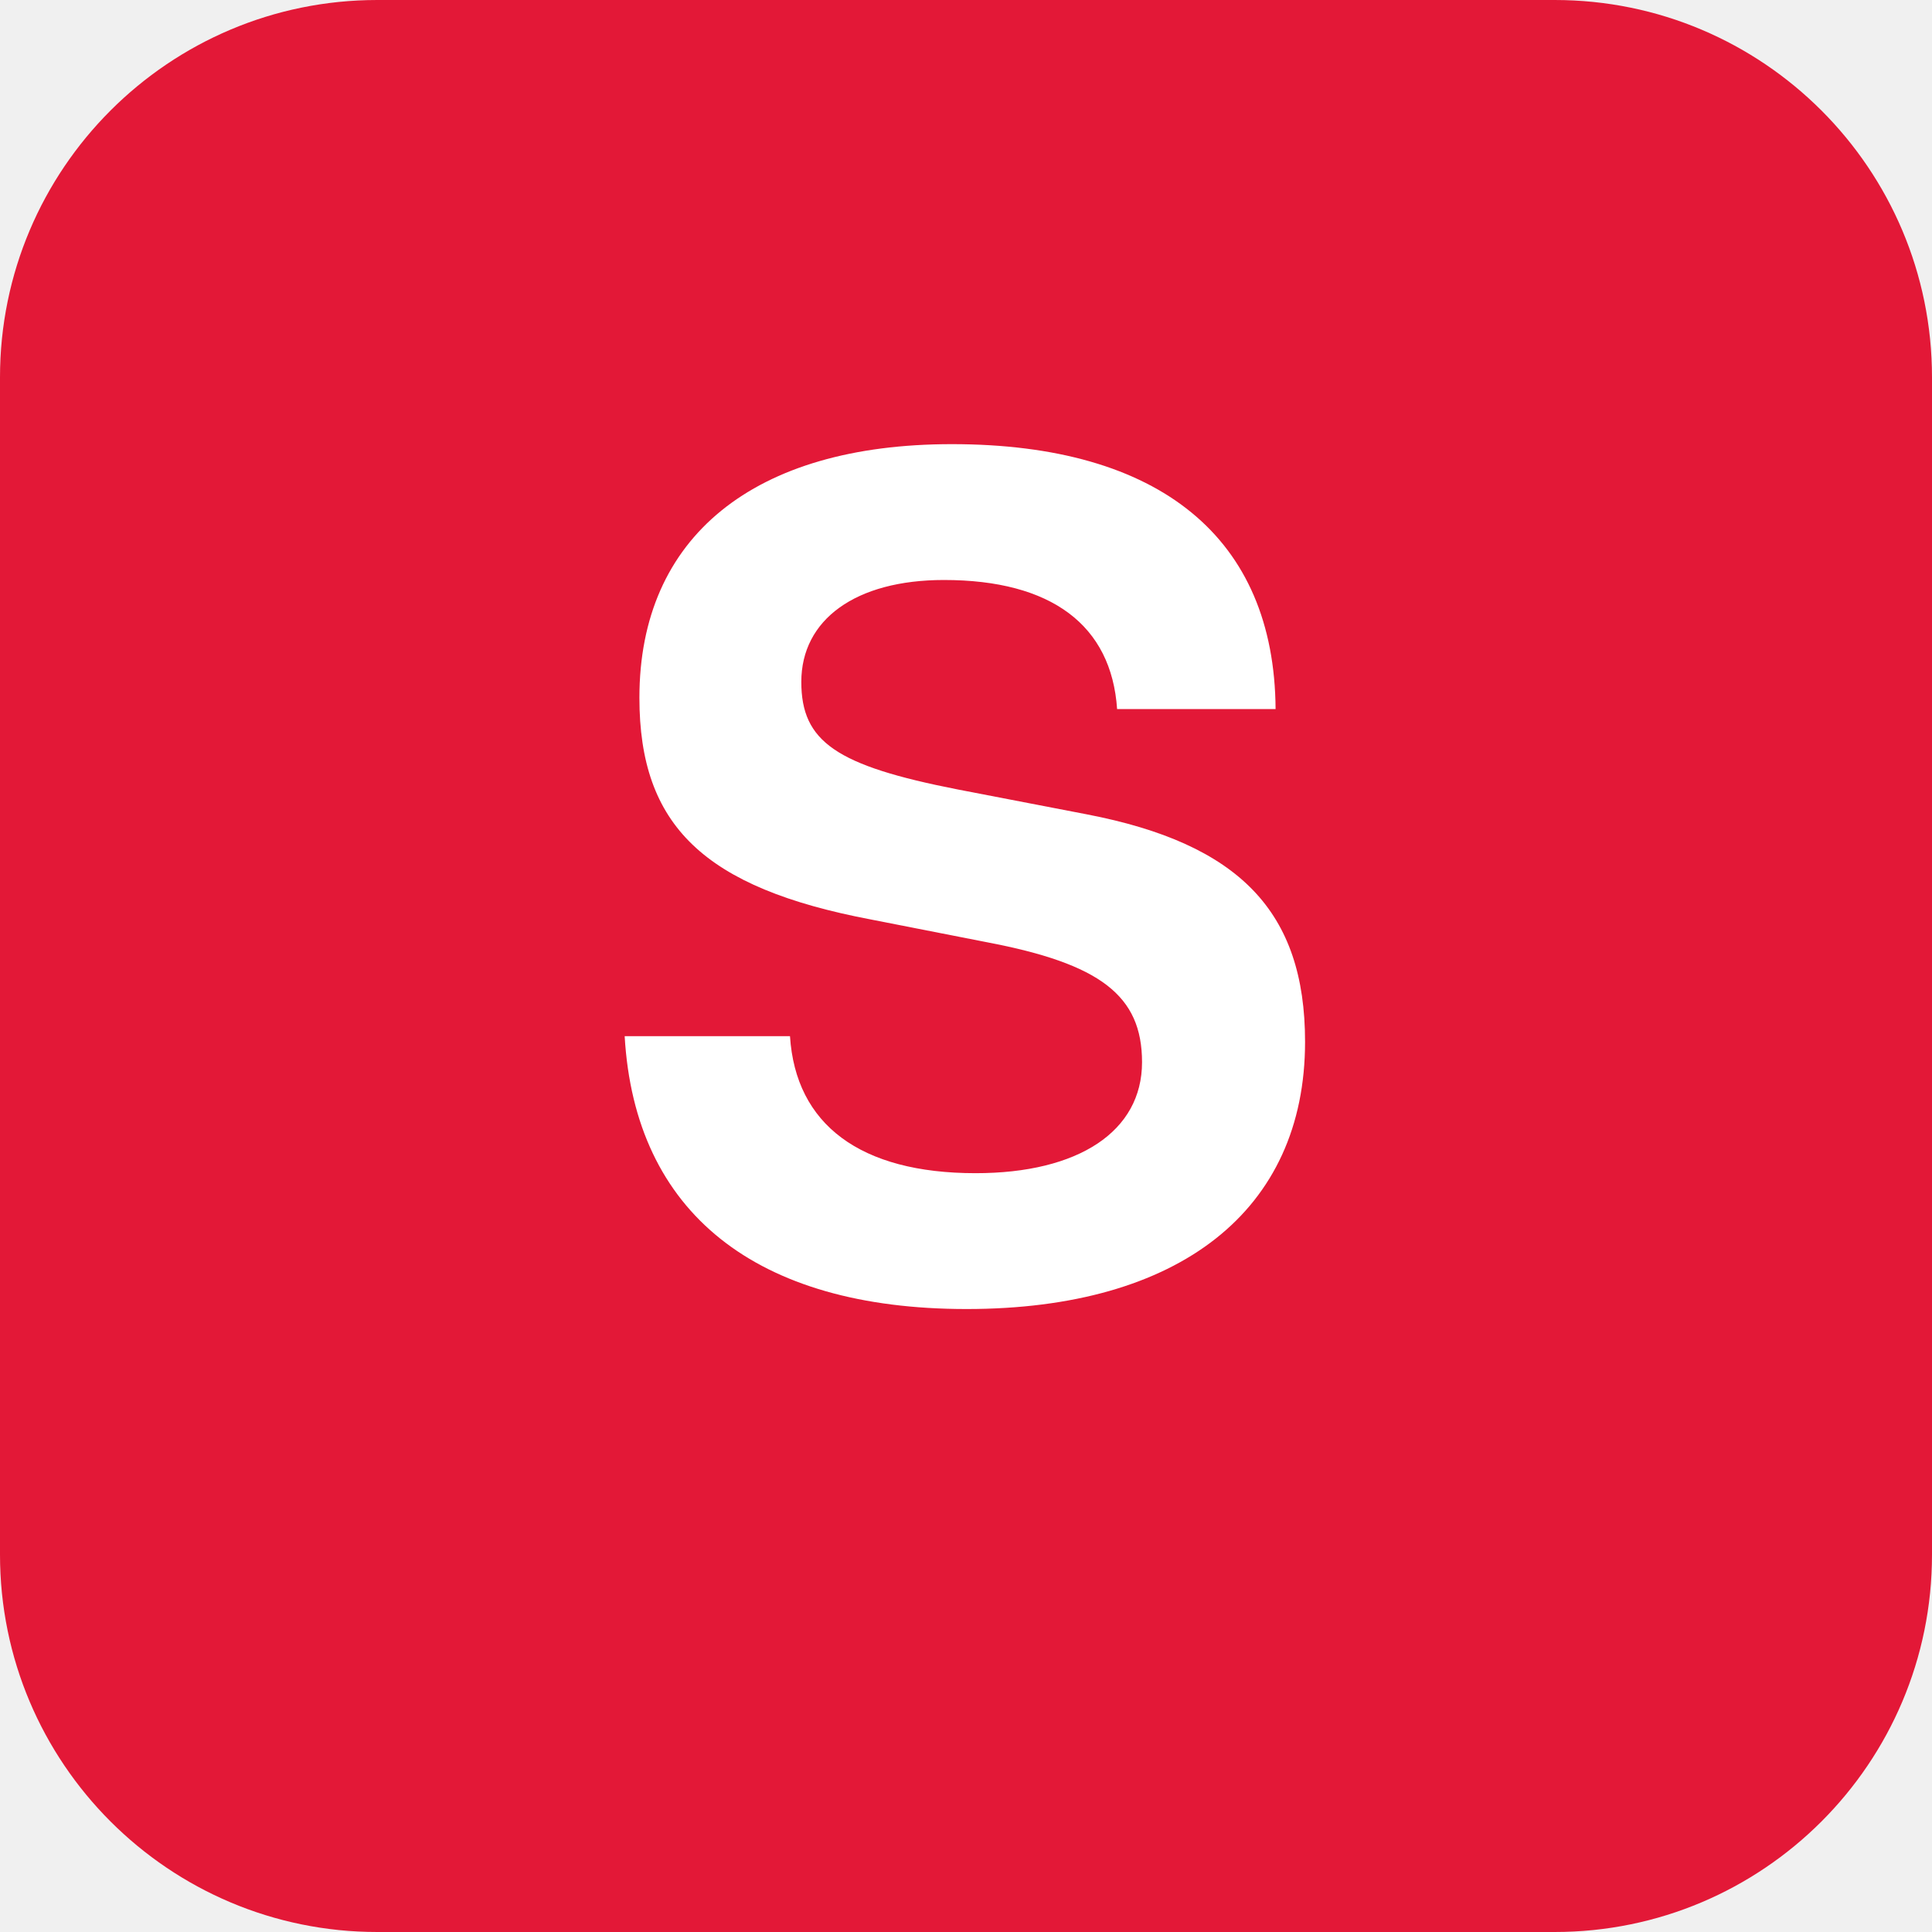
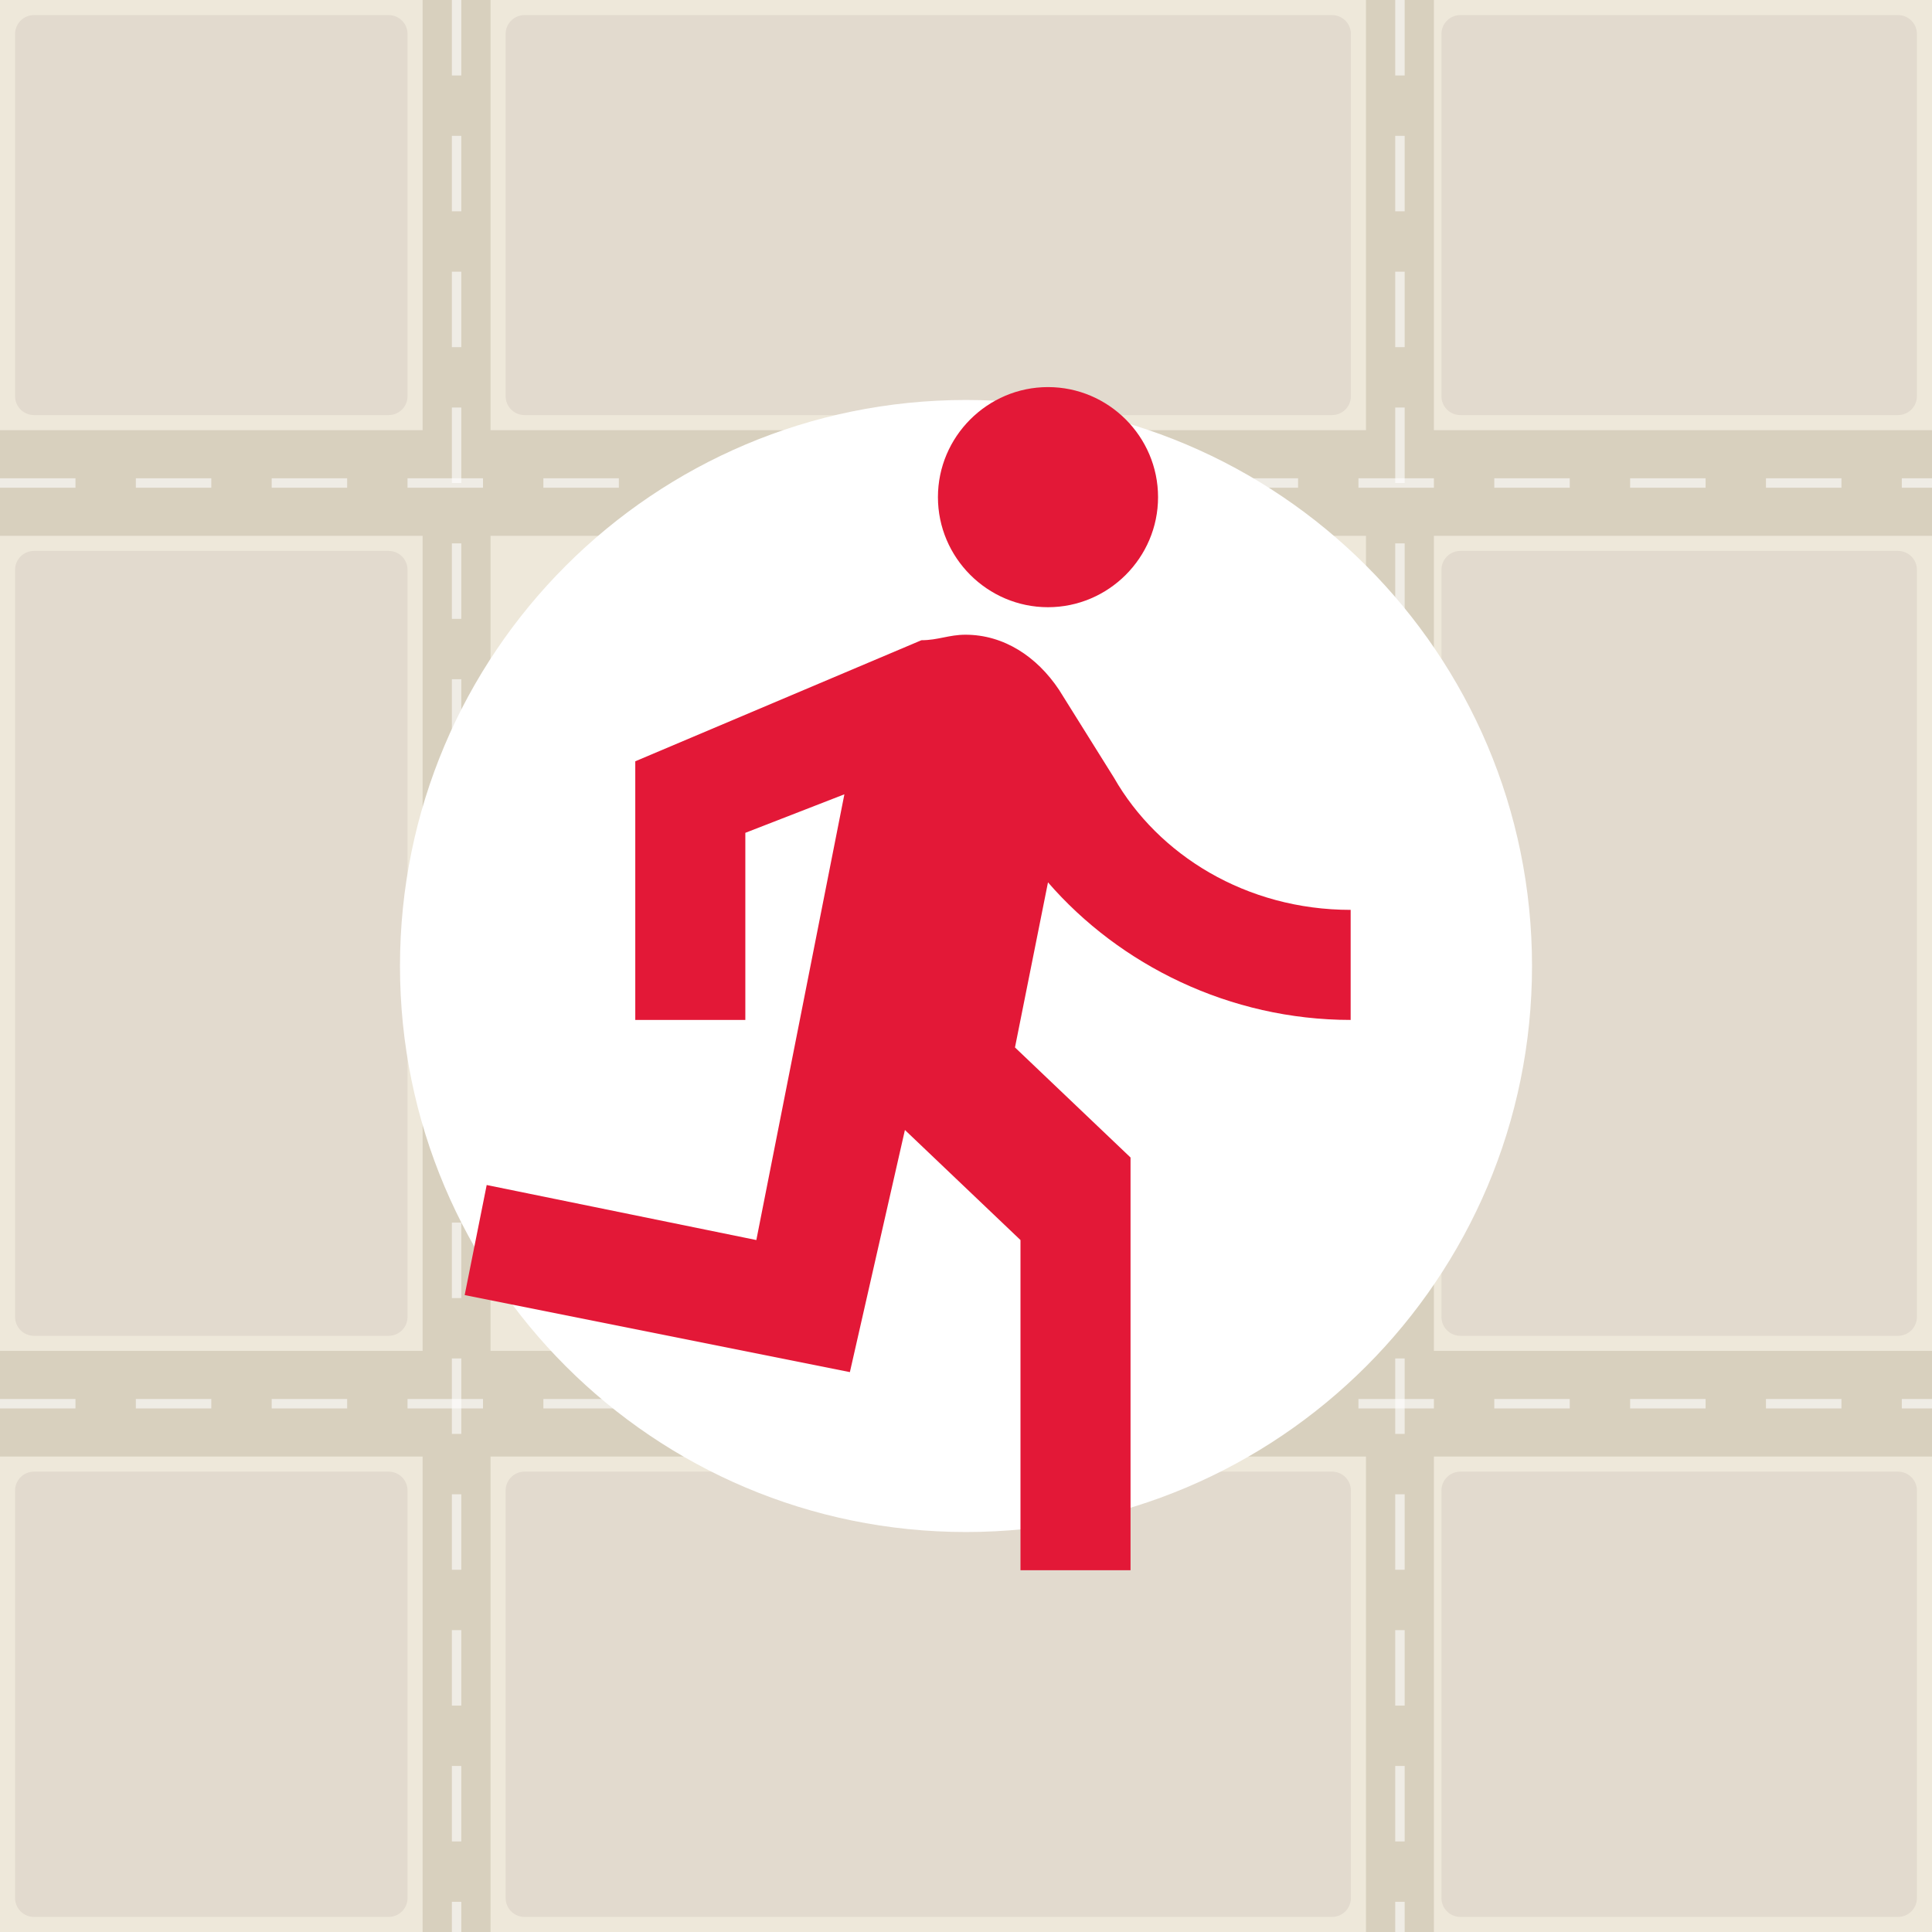
<svg xmlns="http://www.w3.org/2000/svg" viewBox="0 0 512 512">
-   <rect width="512" height="512" rx="100" fill="#e31837" />
-   <text x="256" y="340" font-family="-apple-system,BlinkMacSystemFont,Helvetica,Arial,sans-serif" font-size="300" font-weight="700" fill="white" text-anchor="middle">S</text>
+   <rect width="512" height="512" fill="#eee8da" />
+   <rect x="0" y="114" width="512" height="28" fill="#d8d0be" />
+   <rect x="0" y="358" width="512" height="28" fill="#d8d0be" />
+   <rect x="112" y="0" width="18" height="512" fill="#d8d0be" />
+   <rect x="362" y="0" width="18" height="512" fill="#d8d0be" />
+   <line x1="0" y1="128" x2="512" y2="128" stroke="white" stroke-width="2.5" stroke-dasharray="20,16" opacity="0.6" />
+   <line x1="0" y1="372" x2="512" y2="372" stroke="white" stroke-width="2.5" stroke-dasharray="20,16" opacity="0.6" />
+   <line x1="121" y1="0" x2="121" y2="512" stroke="white" stroke-width="2.5" stroke-dasharray="20,16" opacity="0.6" />
+   <line x1="371" y1="0" x2="371" y2="512" stroke="white" stroke-width="2.5" stroke-dasharray="20,16" opacity="0.6" />
+   <rect x="4" y="4" width="104" height="106" rx="5" fill="#e2dace" />
+   <rect x="134" y="4" width="224" height="106" rx="5" fill="#e2dace" />
+   <rect x="382" y="4" width="126" height="106" rx="5" fill="#e2dace" />
+   <rect x="4" y="146" width="104" height="208" rx="5" fill="#e2dace" />
+   <rect x="382" y="146" width="126" height="208" rx="5" fill="#e2dace" />
+   <rect x="4" y="390" width="104" height="118" rx="5" fill="#e2dace" />
+   <rect x="134" y="390" width="224" height="118" rx="5" fill="#e2dace" />
+   <rect x="382" y="390" width="126" height="118" rx="5" fill="#e2dace" />
+   <circle cx="256" cy="256" r="150" fill="white" />
+   <svg x="66" y="81" width="380" height="350" viewBox="0 0 24 24">
+     <path fill="#e31837" d="M13.49 5.48c1.1 0 2-.9 2-2s-.9-2-2-2-2 .9-2 2 .9 2 2 2zm-3.6 13.9l1-4.4 2.1 2v6h2v-7.5l-2.1-2 .6-3c1.3 1.5 3.3 2.5 5.5 2.5v-2c-1.9 0-3.5-1-4.3-2.4l-1-1.6c-.4-.6-1-1-1.7-1-.3 0-.5.1-.8.1l-5.2 2.2v4.7h2v-3.4l1.8-.7-1.6 8.1-4.9-1-.4 2 7 1.4z" />
+   </svg>
</svg>
